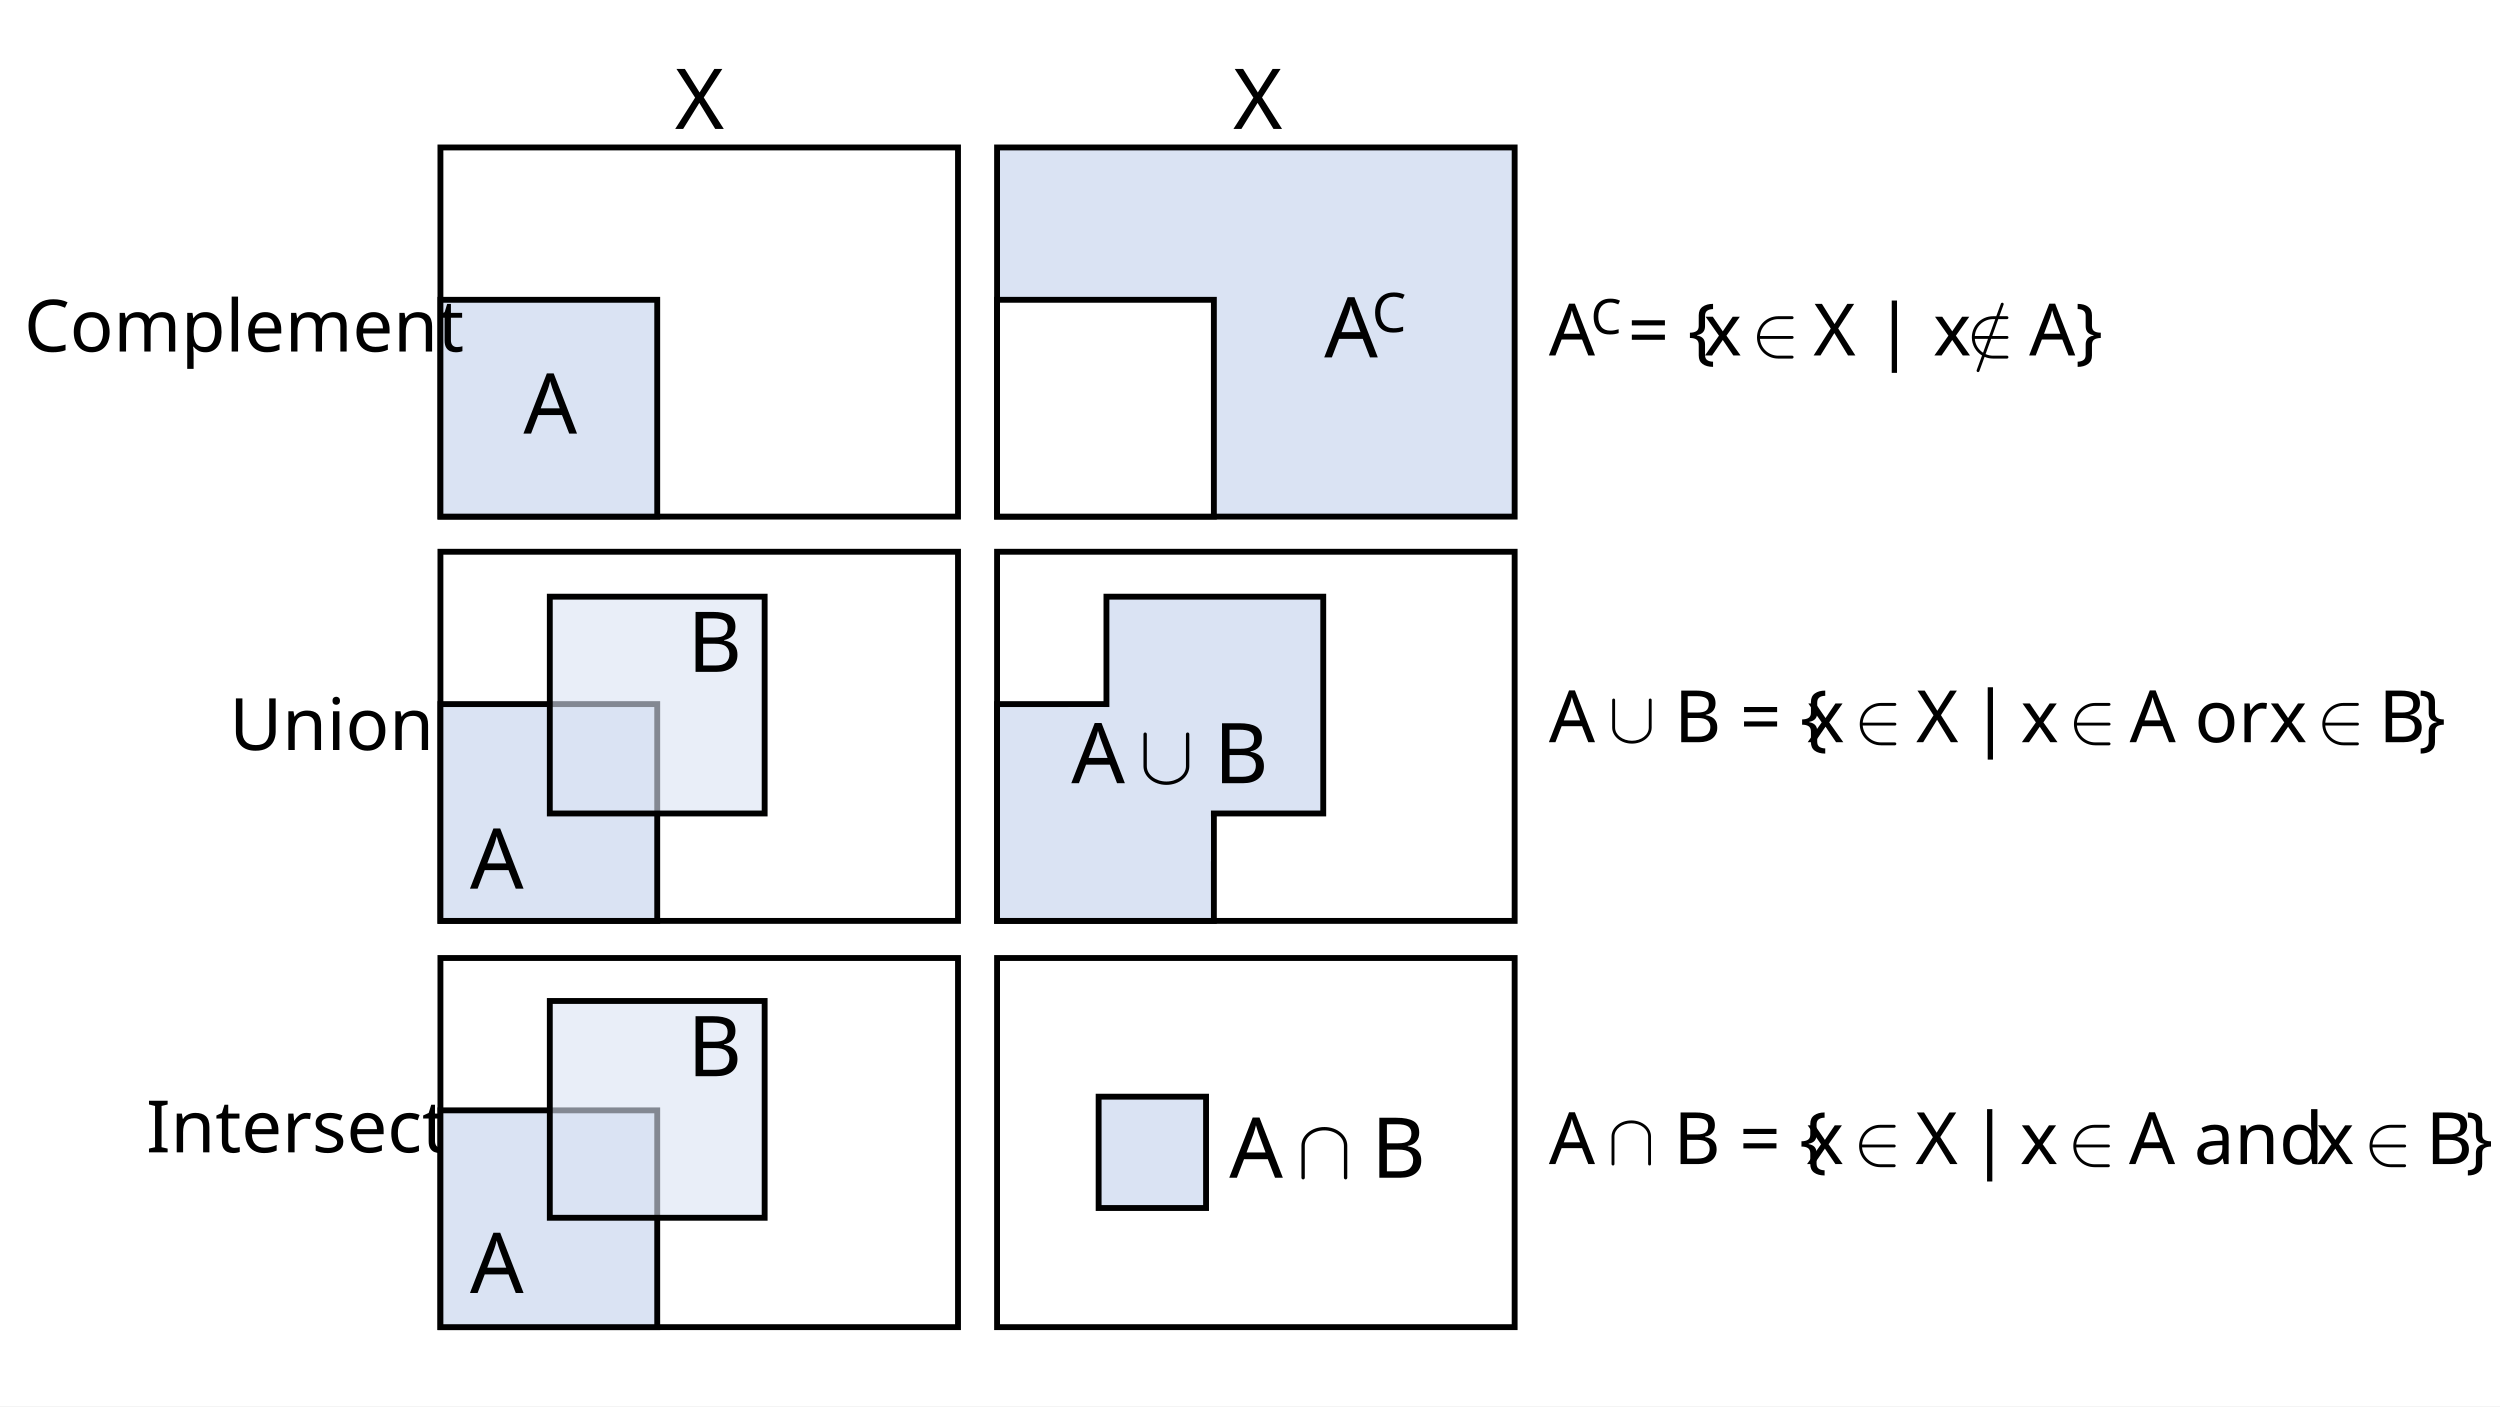
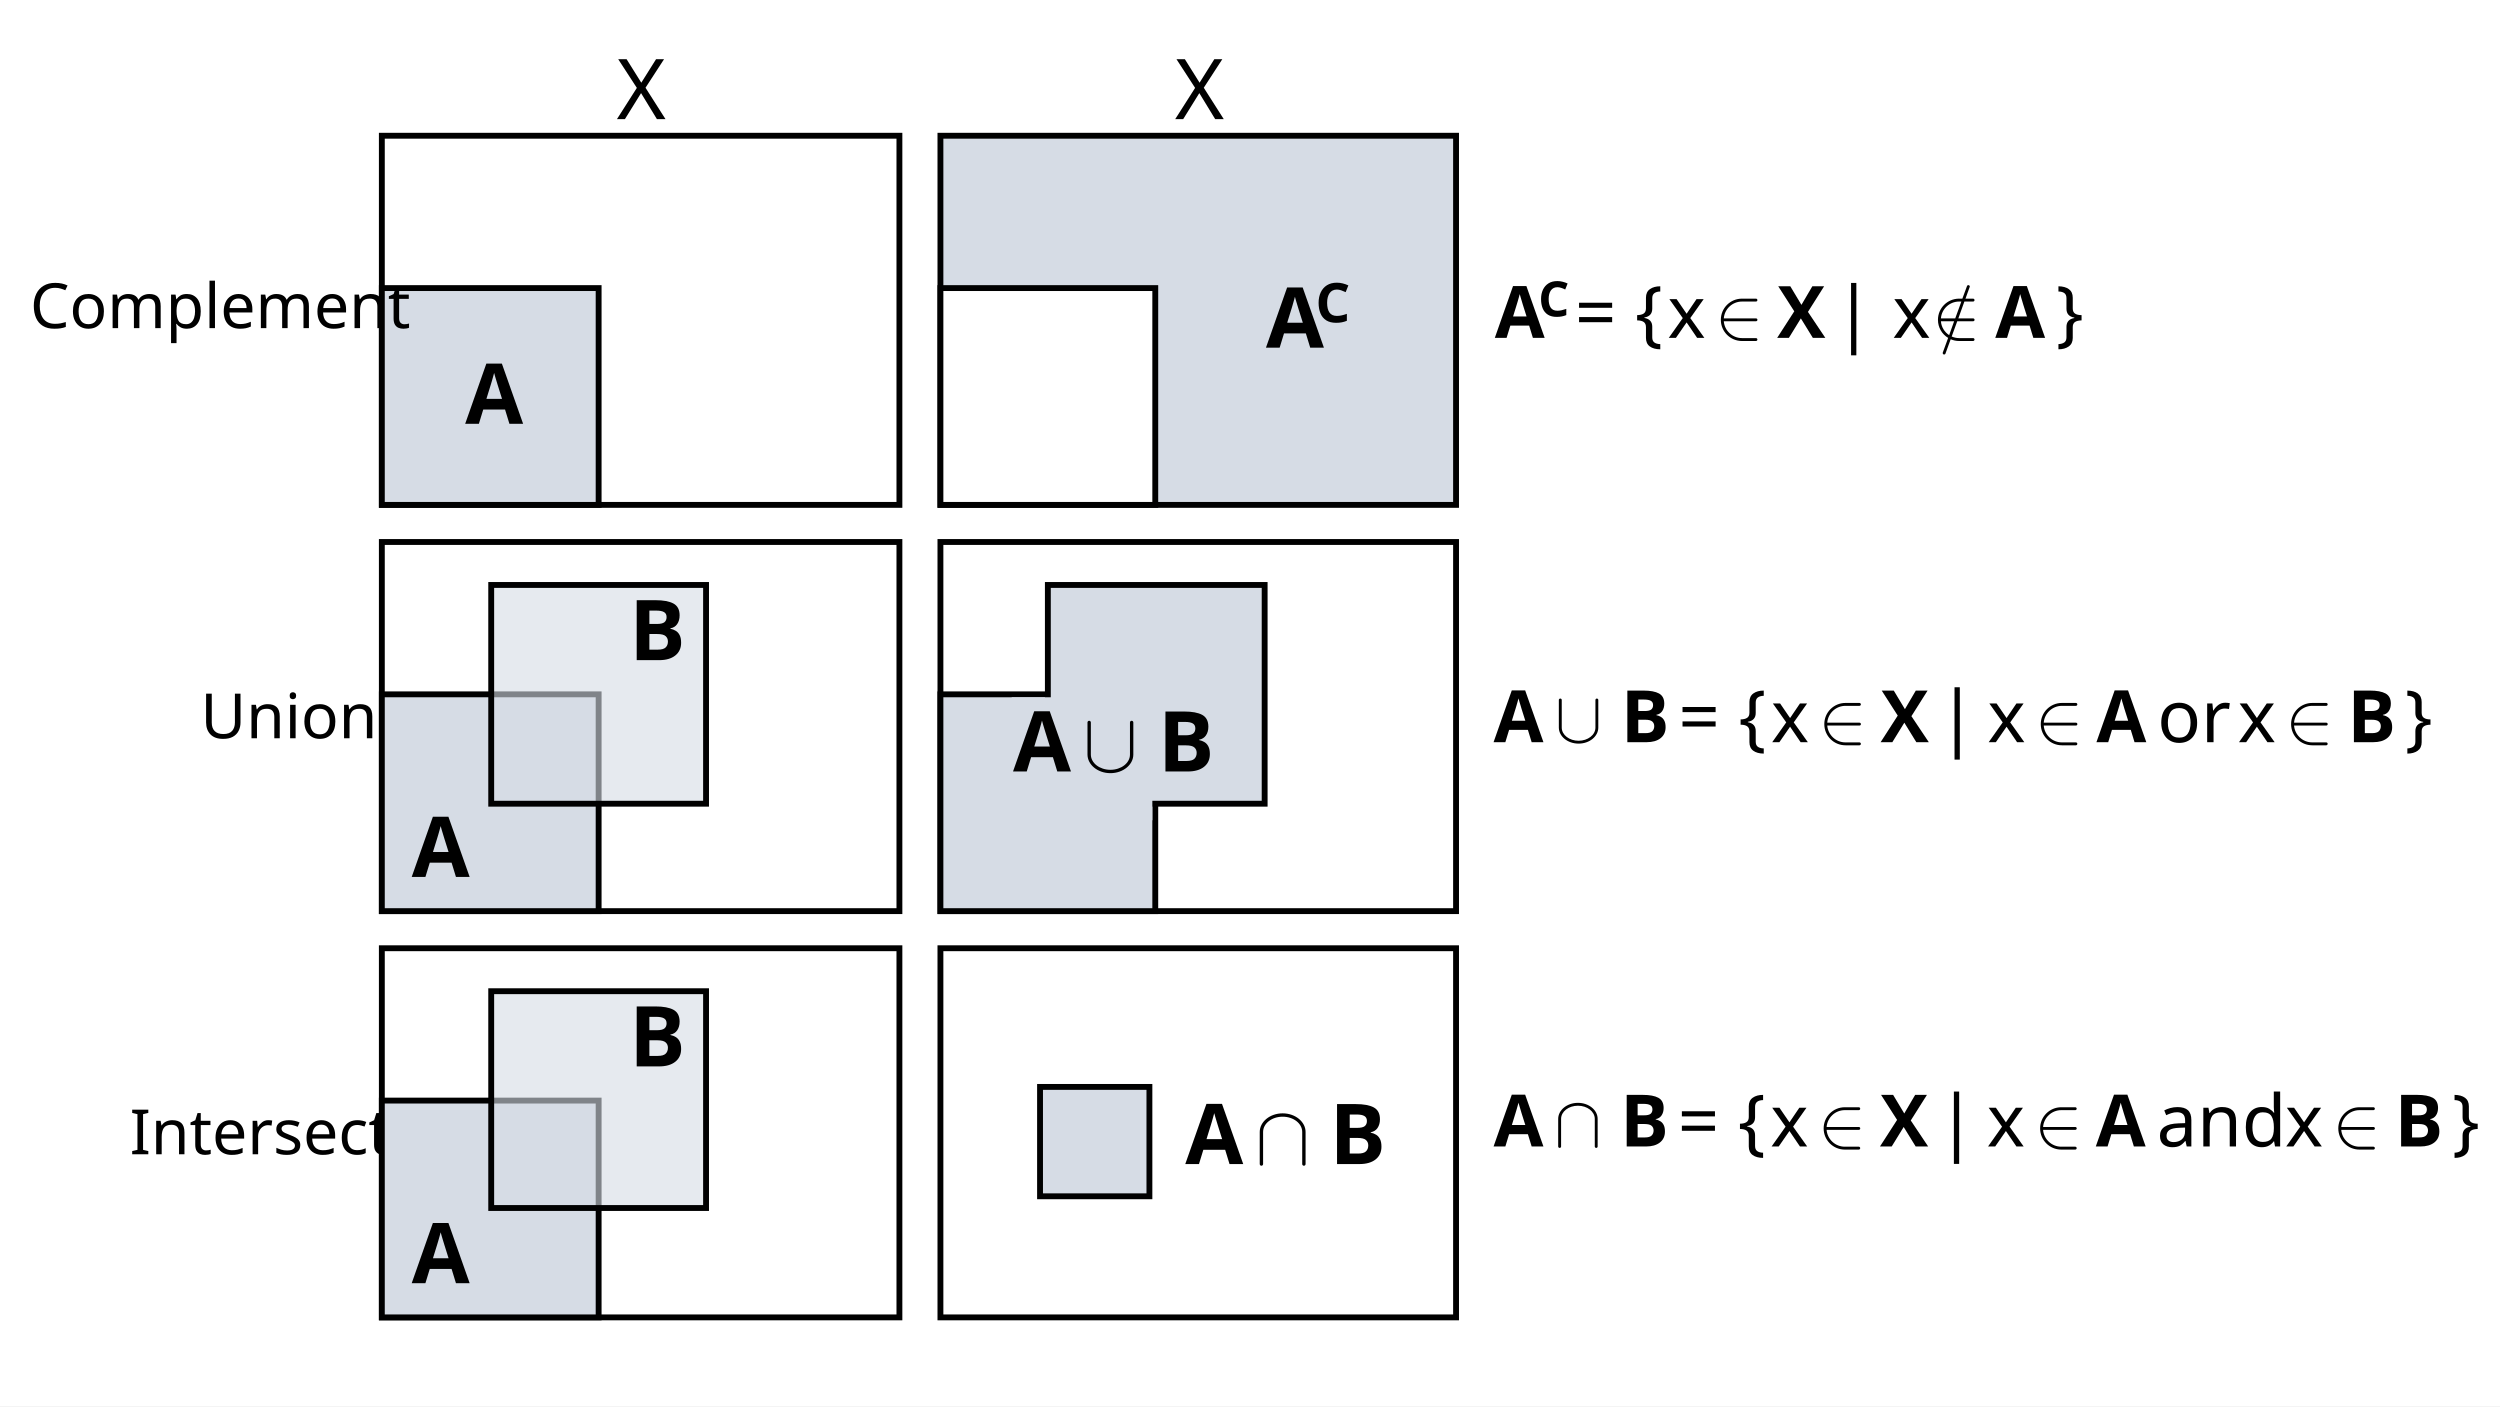
<svg xmlns="http://www.w3.org/2000/svg" width="1280" height="720" overflow="hidden">
  <defs>
    <clipPath id="clip0">
      <rect x="0" y="0" width="1280" height="720" />
    </clipPath>
  </defs>
  <g clip-path="url(#clip0)">
    <rect x="0" y="0" width="1280" height="720" fill="#FFFFFF" />
-     <rect x="510.5" y="75.5" width="265" height="189" stroke="#000000" stroke-width="3" stroke-miterlimit="8" fill="#DAE3F3" />
-     <rect x="225.5" y="75.5" width="265" height="189" stroke="#000000" stroke-width="3" stroke-miterlimit="8" fill="none" />
-     <rect x="225.5" y="282.5" width="265" height="189" stroke="#000000" stroke-width="3" stroke-miterlimit="8" fill="#FFFFFF" />
-     <rect x="225.5" y="490.5" width="265" height="189" stroke="#000000" stroke-width="3" stroke-miterlimit="8" fill="#FFFFFF" />
-     <rect x="510.5" y="282.5" width="265" height="189" stroke="#000000" stroke-width="3" stroke-miterlimit="8" fill="#FFFFFF" />
-     <rect x="510.5" y="490.5" width="265" height="189" stroke="#000000" stroke-width="3" stroke-miterlimit="8" fill="#FFFFFF" />
-     <rect x="225.5" y="153.5" width="111" height="111" stroke="#000000" stroke-width="3" stroke-miterlimit="8" fill="#DAE3F3" />
-     <rect x="510.5" y="153.5" width="111" height="111" stroke="#000000" stroke-width="3" stroke-miterlimit="8" fill="#FFFFFF" />
-     <text font-family="Calibri,Calibri_MSFontService,sans-serif" font-weight="400" font-size="43" transform="translate(345.536 66)">X<tspan font-size="43" x="285.833" y="0">X</tspan>
-       <tspan font-size="43" x="-77.539" y="156">A</tspan>
-       <tspan font-size="43" x="332.463" y="117">A</tspan>
-       <tspan font-size="28" x="356.816" y="104">C</tspan>
-       <tspan font-size="37" x="447.492" y="116">A</tspan>
-       <tspan font-size="25" x="468.885" y="105">C </tspan>
-       <tspan font-size="37" x="487.885" y="116">= {</tspan>
-       <tspan font-size="37" x="526.718" y="116">x</tspan>
-       <tspan font-family="Cambria Math,Cambria Math_MSFontService,sans-serif" font-size="37" x="542.885" y="116"> </tspan>
-       <tspan font-family="Cambria Math,Cambria Math_MSFontService,sans-serif" font-size="37" x="551.052" y="116">∈</tspan>
-       <tspan font-size="37" x="582.885" y="116">X | x </tspan>
-       <tspan font-family="Cambria Math,Cambria Math_MSFontService,sans-serif" font-size="37" x="661.052" y="116">∉</tspan>
-       <tspan font-size="37" x="693.385" y="116">A}</tspan>
-       <tspan font-size="37" x="-333.18" y="114">Complement</tspan>
-       <tspan font-size="37" x="-228.083" y="318">Union</tspan>
-       <tspan font-size="37" x="-270.744" y="524">Intersect</tspan>
+     <rect x="481.5" y="69.5" width="264" height="189" stroke="#000000" stroke-width="3" stroke-miterlimit="8" fill="#D6DCE5" />
+     <rect x="195.5" y="69.5" width="265" height="189" stroke="#000000" stroke-width="3" stroke-miterlimit="8" fill="none" />
+     <rect x="195.5" y="277.5" width="265" height="189" stroke="#000000" stroke-width="3" stroke-miterlimit="8" fill="#FFFFFF" />
+     <rect x="195.5" y="485.5" width="265" height="189" stroke="#000000" stroke-width="3" stroke-miterlimit="8" fill="#FFFFFF" />
+     <rect x="481.5" y="277.5" width="264" height="189" stroke="#000000" stroke-width="3" stroke-miterlimit="8" fill="#FFFFFF" />
+     <rect x="481.5" y="485.5" width="264" height="189" stroke="#000000" stroke-width="3" stroke-miterlimit="8" fill="#FFFFFF" />
+     <rect x="195.5" y="147.5" width="111" height="111" stroke="#000000" stroke-width="3" stroke-miterlimit="8" fill="#D6DCE5" />
+     <rect x="481.5" y="147.5" width="110" height="111" stroke="#000000" stroke-width="3" stroke-miterlimit="8" fill="#FFFFFF" />
+     <text font-family="Calibri,Calibri_MSFontService,sans-serif" font-weight="400" font-size="43" transform="translate(315.705 61)">X<tspan font-size="43" x="285.833" y="0">X</tspan>
+       <tspan font-weight="700" font-size="43" x="-77.539" y="156">A</tspan>
+       <tspan font-weight="700" font-size="43" x="332.463" y="117">A</tspan>
+       <tspan font-weight="700" font-size="28" x="357.796" y="104">C</tspan>
+       <tspan font-weight="700" font-size="37" x="449.636" y="112">A</tspan>
+       <tspan font-weight="700" font-size="25" x="471.863" y="101">C </tspan>
+       <tspan font-size="37" x="490.696" y="112">= {</tspan>
+       <tspan font-size="37" x="538.029" y="112">x</tspan>
+       <tspan font-family="Cambria Math,Cambria Math_MSFontService,sans-serif" font-size="37" x="554.196" y="112"> </tspan>
+       <tspan font-family="Cambria Math,Cambria Math_MSFontService,sans-serif" font-size="37" x="562.363" y="112">∈</tspan>
+       <tspan font-weight="700" font-size="37" x="594.196" y="112">X</tspan>
+       <tspan font-size="37" x="623.196" y="112">| x </tspan>
+       <tspan font-family="Cambria Math,Cambria Math_MSFontService,sans-serif" font-size="37" x="673.529" y="112">∉</tspan>
+       <tspan font-weight="700" font-size="37" x="705.863" y="112">A</tspan>
+       <tspan font-size="37" x="737.029" y="112">}</tspan>
+       <tspan font-size="32" x="-300.353" y="107">Complement</tspan>
+       <tspan font-size="32" x="-213.053" y="317">Union</tspan>
+       <tspan font-size="32" x="-249.301" y="530">Intersect</tspan>
    </text>
-     <rect x="225.5" y="360.5" width="111" height="111" stroke="#000000" stroke-width="3" stroke-miterlimit="8" fill="#DAE3F3" />
-     <rect x="225.5" y="568.5" width="111" height="111" stroke="#000000" stroke-width="3" stroke-miterlimit="8" fill="#DAE3F3" />
-     <rect x="281.5" y="305.5" width="110" height="111" stroke="#000000" stroke-width="3" stroke-miterlimit="8" fill="#DAE3F3" fill-opacity="0.6" />
-     <rect x="281.5" y="512.5" width="110" height="111" stroke="#000000" stroke-width="3" stroke-miterlimit="8" fill="#DAE3F3" fill-opacity="0.6" />
-     <text font-family="Calibri,Calibri_MSFontService,sans-serif" font-weight="400" font-size="43" transform="translate(240.623 455)">A<tspan font-size="43" x="0" y="207">A</tspan>
+     <rect x="195.5" y="355.5" width="111" height="111" stroke="#000000" stroke-width="3" stroke-miterlimit="8" fill="#D6DCE5" />
+     <rect x="195.5" y="563.5" width="111" height="111" stroke="#000000" stroke-width="3" stroke-miterlimit="8" fill="#D6DCE5" />
+     <rect x="251.5" y="299.5" width="110" height="112" stroke="#000000" stroke-width="3" stroke-miterlimit="8" fill="#D6DCE5" fill-opacity="0.6" />
+     <rect x="251.5" y="507.5" width="110" height="111" stroke="#000000" stroke-width="3" stroke-miterlimit="8" fill="#D6DCE5" fill-opacity="0.6" />
+     <text font-family="Calibri,Calibri_MSFontService,sans-serif" font-weight="700" font-size="43" transform="translate(210.792 449)">A<tspan font-size="43" x="0" y="208">A</tspan>
      <tspan font-size="43" x="111.33" y="-111">B</tspan>
-       <tspan font-size="43" x="111.33" y="96">B</tspan>
+       <tspan font-size="43" x="111.33" y="97">B</tspan>
    </text>
-     <rect x="510.5" y="360.5" width="111" height="111" stroke="#000000" stroke-width="3" stroke-miterlimit="8" fill="#DAE3F3" />
-     <rect x="566.5" y="305.5" width="111" height="111" stroke="#000000" stroke-width="3" stroke-miterlimit="8" fill="#DAE3F3" />
-     <rect x="547" y="362" width="73" height="79" fill="#DAE3F3" />
-     <text font-family="Calibri,Calibri_MSFontService,sans-serif" font-weight="400" font-size="43" transform="translate(548.501 401)">A <tspan font-family="Cambria Math,Cambria Math_MSFontService,sans-serif" font-size="43" x="34.333" y="0">∪</tspan>
-       <tspan font-size="43" x="73" y="0">B</tspan>
+     <rect x="481.5" y="355.5" width="110" height="111" stroke="#000000" stroke-width="3" stroke-miterlimit="8" fill="#D6DCE5" />
+     <rect x="536.5" y="299.5" width="111" height="112" stroke="#000000" stroke-width="3" stroke-miterlimit="8" fill="#D6DCE5" />
+     <rect x="518" y="357" width="72" height="63" fill="#D6DCE5" />
+     <text font-family="Calibri,Calibri_MSFontService,sans-serif" font-weight="700" font-size="43" transform="translate(518.67 395)">A<tspan font-family="Cambria Math,Cambria Math_MSFontService,sans-serif" font-weight="400" font-size="43" x="35.5" y="0">∪</tspan>
+       <tspan font-size="43" x="74.167" y="0">B</tspan>
    </text>
-     <rect x="562.5" y="561.5" width="55" height="57" stroke="#000000" stroke-width="3" stroke-miterlimit="8" fill="#DAE3F3" />
-     <text font-family="Calibri,Calibri_MSFontService,sans-serif" font-weight="400" font-size="43" transform="translate(629.381 603)">A <tspan font-family="Cambria Math,Cambria Math_MSFontService,sans-serif" font-size="43" x="34.333" y="0">∩</tspan>
-       <tspan font-family="Cambria Math,Cambria Math_MSFontService,sans-serif" font-size="43" x="63.333" y="0"> </tspan>
-       <tspan font-size="43" x="72.667" y="0">B</tspan>
-       <tspan font-size="37" x="163.647" y="-223">A</tspan>
-       <tspan font-family="Cambria Math,Cambria Math_MSFontService,sans-serif" font-size="37" x="193.814" y="-223">∪</tspan>
-       <tspan font-size="37" x="227.814" y="-223">B = {</tspan>
-       <tspan font-size="37" x="295.48" y="-223">x</tspan>
-       <tspan font-family="Cambria Math,Cambria Math_MSFontService,sans-serif" font-size="37" x="311.647" y="-223"> </tspan>
-       <tspan font-family="Cambria Math,Cambria Math_MSFontService,sans-serif" font-size="37" x="319.814" y="-223">∈</tspan>
-       <tspan font-size="37" x="351.647" y="-223">X </tspan>
-       <tspan font-size="37" x="379.48" y="-223">| </tspan>
-       <tspan font-size="37" x="405.147" y="-223">x</tspan>
-       <tspan font-family="Cambria Math,Cambria Math_MSFontService,sans-serif" font-size="37" x="421.314" y="-223"> </tspan>
-       <tspan font-family="Cambria Math,Cambria Math_MSFontService,sans-serif" font-size="37" x="429.48" y="-223">∈</tspan>
-       <tspan font-family="Cambria Math,Cambria Math_MSFontService,sans-serif" font-size="37" x="452.814" y="-223"> </tspan>
-       <tspan font-size="37" x="460.98" y="-223">A or </tspan>
-       <tspan font-size="37" x="532.314" y="-223">x</tspan>
-       <tspan font-family="Cambria Math,Cambria Math_MSFontService,sans-serif" font-size="37" x="548.48" y="-223"> </tspan>
-       <tspan font-family="Cambria Math,Cambria Math_MSFontService,sans-serif" font-size="37" x="556.647" y="-223">∈</tspan>
-       <tspan font-size="37" x="588.48" y="-223">B</tspan>
-       <tspan font-size="37" x="608.814" y="-223">}</tspan>
-       <tspan font-size="37" x="163.647" y="-7">A</tspan>
-       <tspan font-family="Cambria Math,Cambria Math_MSFontService,sans-serif" font-size="37" x="185.313" y="-7"> </tspan>
-       <tspan font-family="Cambria Math,Cambria Math_MSFontService,sans-serif" font-size="37" x="193.48" y="-7">∩</tspan>
-       <tspan font-size="37" x="227.48" y="-7">B = {</tspan>
-       <tspan font-size="37" x="295.147" y="-7">x</tspan>
-       <tspan font-family="Cambria Math,Cambria Math_MSFontService,sans-serif" font-size="37" x="311.313" y="-7"> </tspan>
-       <tspan font-family="Cambria Math,Cambria Math_MSFontService,sans-serif" font-size="37" x="319.48" y="-7">∈</tspan>
-       <tspan font-size="37" x="351.313" y="-7">X </tspan>
-       <tspan font-size="37" x="379.147" y="-7">| </tspan>
-       <tspan font-size="37" x="404.813" y="-7">x</tspan>
-       <tspan font-family="Cambria Math,Cambria Math_MSFontService,sans-serif" font-size="37" x="420.98" y="-7"> </tspan>
-       <tspan font-family="Cambria Math,Cambria Math_MSFontService,sans-serif" font-size="37" x="429.147" y="-7">∈</tspan>
-       <tspan font-family="Cambria Math,Cambria Math_MSFontService,sans-serif" font-size="37" x="452.48" y="-7"> </tspan>
-       <tspan font-size="37" x="460.647" y="-7">A and </tspan>
-       <tspan font-size="37" x="556.48" y="-7">x</tspan>
-       <tspan font-family="Cambria Math,Cambria Math_MSFontService,sans-serif" font-size="37" x="572.647" y="-7"> </tspan>
-       <tspan font-family="Cambria Math,Cambria Math_MSFontService,sans-serif" font-size="37" x="580.813" y="-7">∈</tspan>
-       <tspan font-size="37" x="612.647" y="-7">B</tspan>
-       <tspan font-size="37" x="632.98" y="-7">}</tspan>
+     <rect x="532.5" y="556.5" width="56" height="56" stroke="#000000" stroke-width="3" stroke-miterlimit="8" fill="#D6DCE5" />
+     <text font-family="Calibri,Calibri_MSFontService,sans-serif" font-weight="700" font-size="43" transform="translate(606.86 596)">A<tspan font-family="Cambria Math,Cambria Math_MSFontService,sans-serif" font-weight="400" font-size="43" x="35.5" y="0">∩</tspan>
+       <tspan font-family="Cambria Math,Cambria Math_MSFontService,sans-serif" font-weight="400" font-size="43" x="64.5" y="0"> </tspan>
+       <tspan font-size="43" x="73.833" y="0">B</tspan>
+       <tspan font-size="37" x="157.848" y="-216">A</tspan>
+       <tspan font-family="Cambria Math,Cambria Math_MSFontService,sans-serif" font-weight="400" font-size="37" x="189.015" y="-216">∪</tspan>
+       <tspan font-size="37" x="223.015" y="-216">B</tspan>
+       <tspan font-weight="400" font-size="37" x="252.515" y="-216">= {</tspan>
+       <tspan font-weight="400" font-size="37" x="299.848" y="-216">x</tspan>
+       <tspan font-family="Cambria Math,Cambria Math_MSFontService,sans-serif" font-weight="400" font-size="37" x="316.015" y="-216"> </tspan>
+       <tspan font-family="Cambria Math,Cambria Math_MSFontService,sans-serif" font-weight="400" font-size="37" x="324.182" y="-216">∈</tspan>
+       <tspan font-size="37" x="356.015" y="-216">X</tspan>
+       <tspan font-weight="400" font-size="37" x="385.015" y="-216">| </tspan>
+       <tspan font-weight="400" font-size="37" x="410.682" y="-216">x</tspan>
+       <tspan font-family="Cambria Math,Cambria Math_MSFontService,sans-serif" font-weight="400" font-size="37" x="426.848" y="-216"> </tspan>
+       <tspan font-family="Cambria Math,Cambria Math_MSFontService,sans-serif" font-weight="400" font-size="37" x="435.015" y="-216">∈</tspan>
+       <tspan font-family="Cambria Math,Cambria Math_MSFontService,sans-serif" font-weight="400" font-size="37" x="458.348" y="-216"> </tspan>
+       <tspan font-size="37" x="466.515" y="-216">A</tspan>
+       <tspan font-weight="400" font-size="37" x="497.682" y="-216">or </tspan>
+       <tspan font-weight="400" font-size="37" x="538.848" y="-216">x</tspan>
+       <tspan font-family="Cambria Math,Cambria Math_MSFontService,sans-serif" font-weight="400" font-size="37" x="555.015" y="-216"> </tspan>
+       <tspan font-family="Cambria Math,Cambria Math_MSFontService,sans-serif" font-weight="400" font-size="37" x="563.182" y="-216">∈</tspan>
+       <tspan font-size="37" x="595.015" y="-216">B</tspan>
+       <tspan font-weight="400" font-size="37" x="624.515" y="-216">}</tspan>
+       <tspan font-size="37" x="157.849" y="-9">A</tspan>
+       <tspan font-family="Cambria Math,Cambria Math_MSFontService,sans-serif" font-weight="400" font-size="37" x="180.515" y="-9"> </tspan>
+       <tspan font-family="Cambria Math,Cambria Math_MSFontService,sans-serif" font-weight="400" font-size="37" x="188.682" y="-9">∩</tspan>
+       <tspan font-size="37" x="222.682" y="-9">B</tspan>
+       <tspan font-weight="400" font-size="37" x="252.182" y="-9">= {</tspan>
+       <tspan font-weight="400" font-size="37" x="299.515" y="-9">x</tspan>
+       <tspan font-family="Cambria Math,Cambria Math_MSFontService,sans-serif" font-weight="400" font-size="37" x="315.682" y="-9"> </tspan>
+       <tspan font-family="Cambria Math,Cambria Math_MSFontService,sans-serif" font-weight="400" font-size="37" x="323.849" y="-9">∈</tspan>
+       <tspan font-size="37" x="355.682" y="-9">X</tspan>
+       <tspan font-weight="400" font-size="37" x="384.682" y="-9">| </tspan>
+       <tspan font-weight="400" font-size="37" x="410.349" y="-9">x</tspan>
+       <tspan font-family="Cambria Math,Cambria Math_MSFontService,sans-serif" font-weight="400" font-size="37" x="426.515" y="-9"> </tspan>
+       <tspan font-family="Cambria Math,Cambria Math_MSFontService,sans-serif" font-weight="400" font-size="37" x="434.682" y="-9">∈</tspan>
+       <tspan font-family="Cambria Math,Cambria Math_MSFontService,sans-serif" font-weight="400" font-size="37" x="458.015" y="-9"> </tspan>
+       <tspan font-size="37" x="466.182" y="-9">A</tspan>
+       <tspan font-weight="400" font-size="37" x="497.349" y="-9">and </tspan>
+       <tspan font-weight="400" font-size="37" x="563.015" y="-9">x</tspan>
+       <tspan font-family="Cambria Math,Cambria Math_MSFontService,sans-serif" font-weight="400" font-size="37" x="579.182" y="-9"> </tspan>
+       <tspan font-family="Cambria Math,Cambria Math_MSFontService,sans-serif" font-weight="400" font-size="37" x="587.349" y="-9">∈</tspan>
+       <tspan font-size="37" x="619.182" y="-9">B</tspan>
+       <tspan font-weight="400" font-size="37" x="648.682" y="-9">}</tspan>
    </text>
  </g>
</svg>
